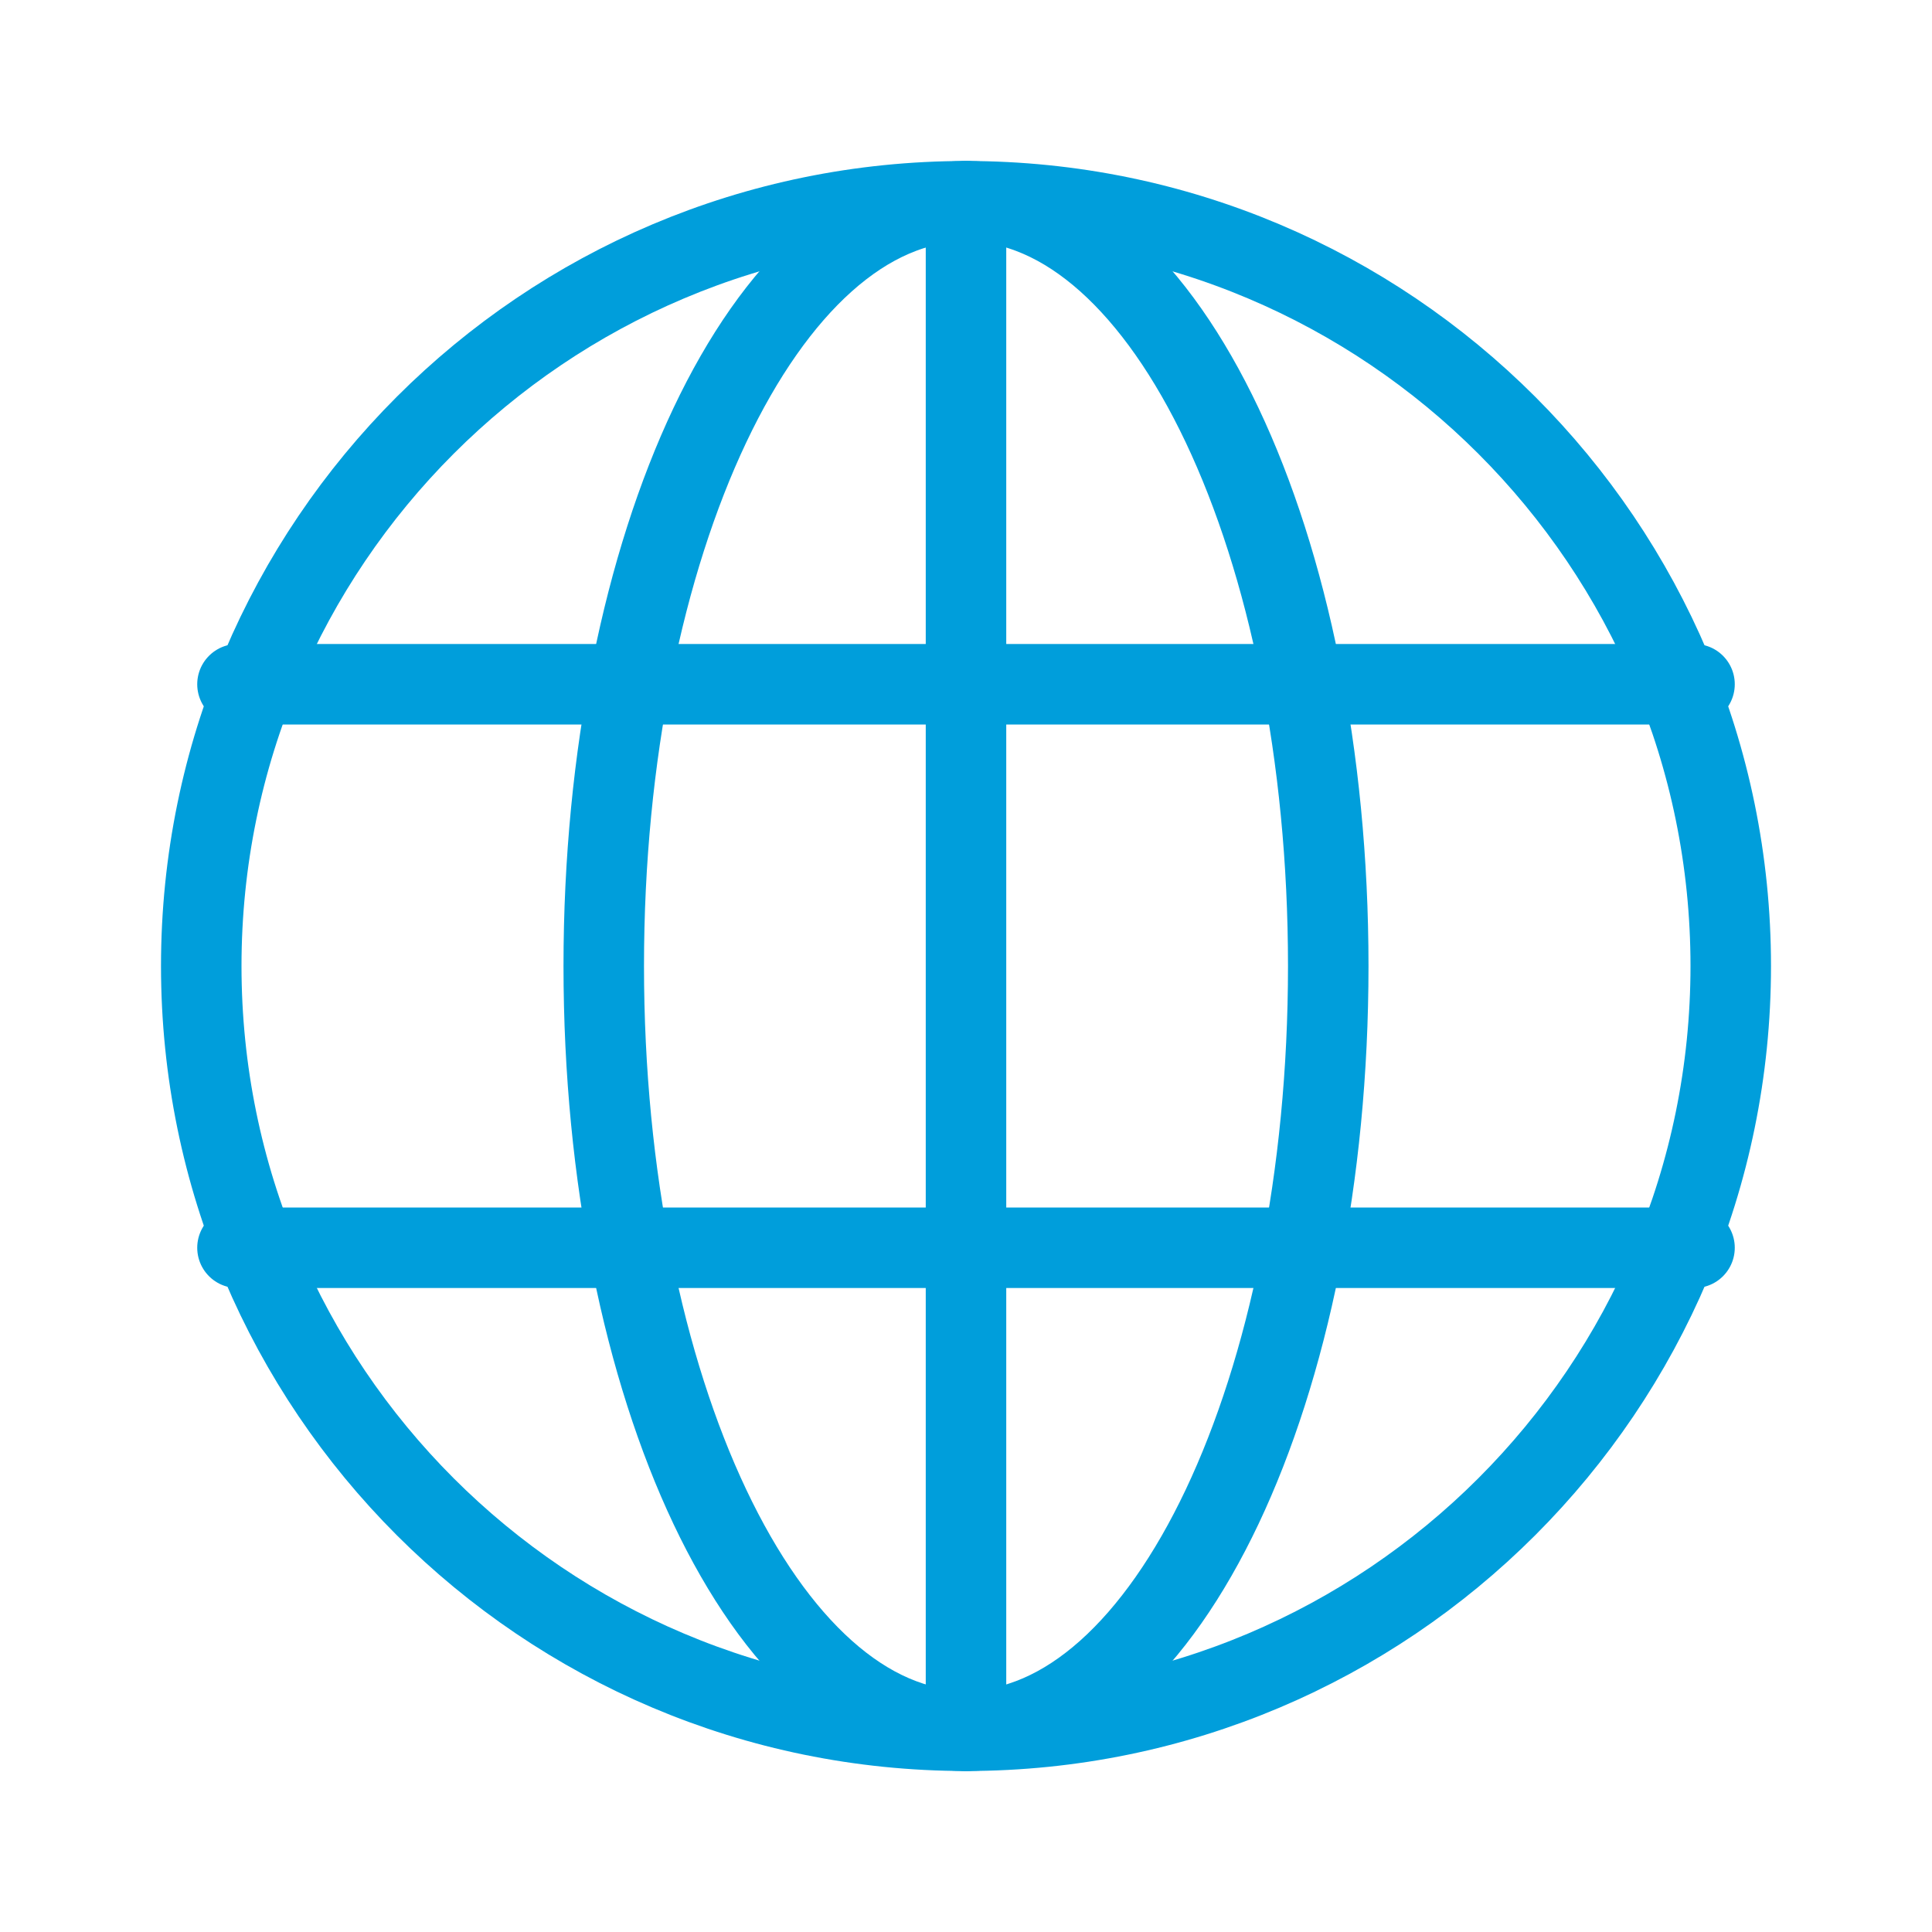
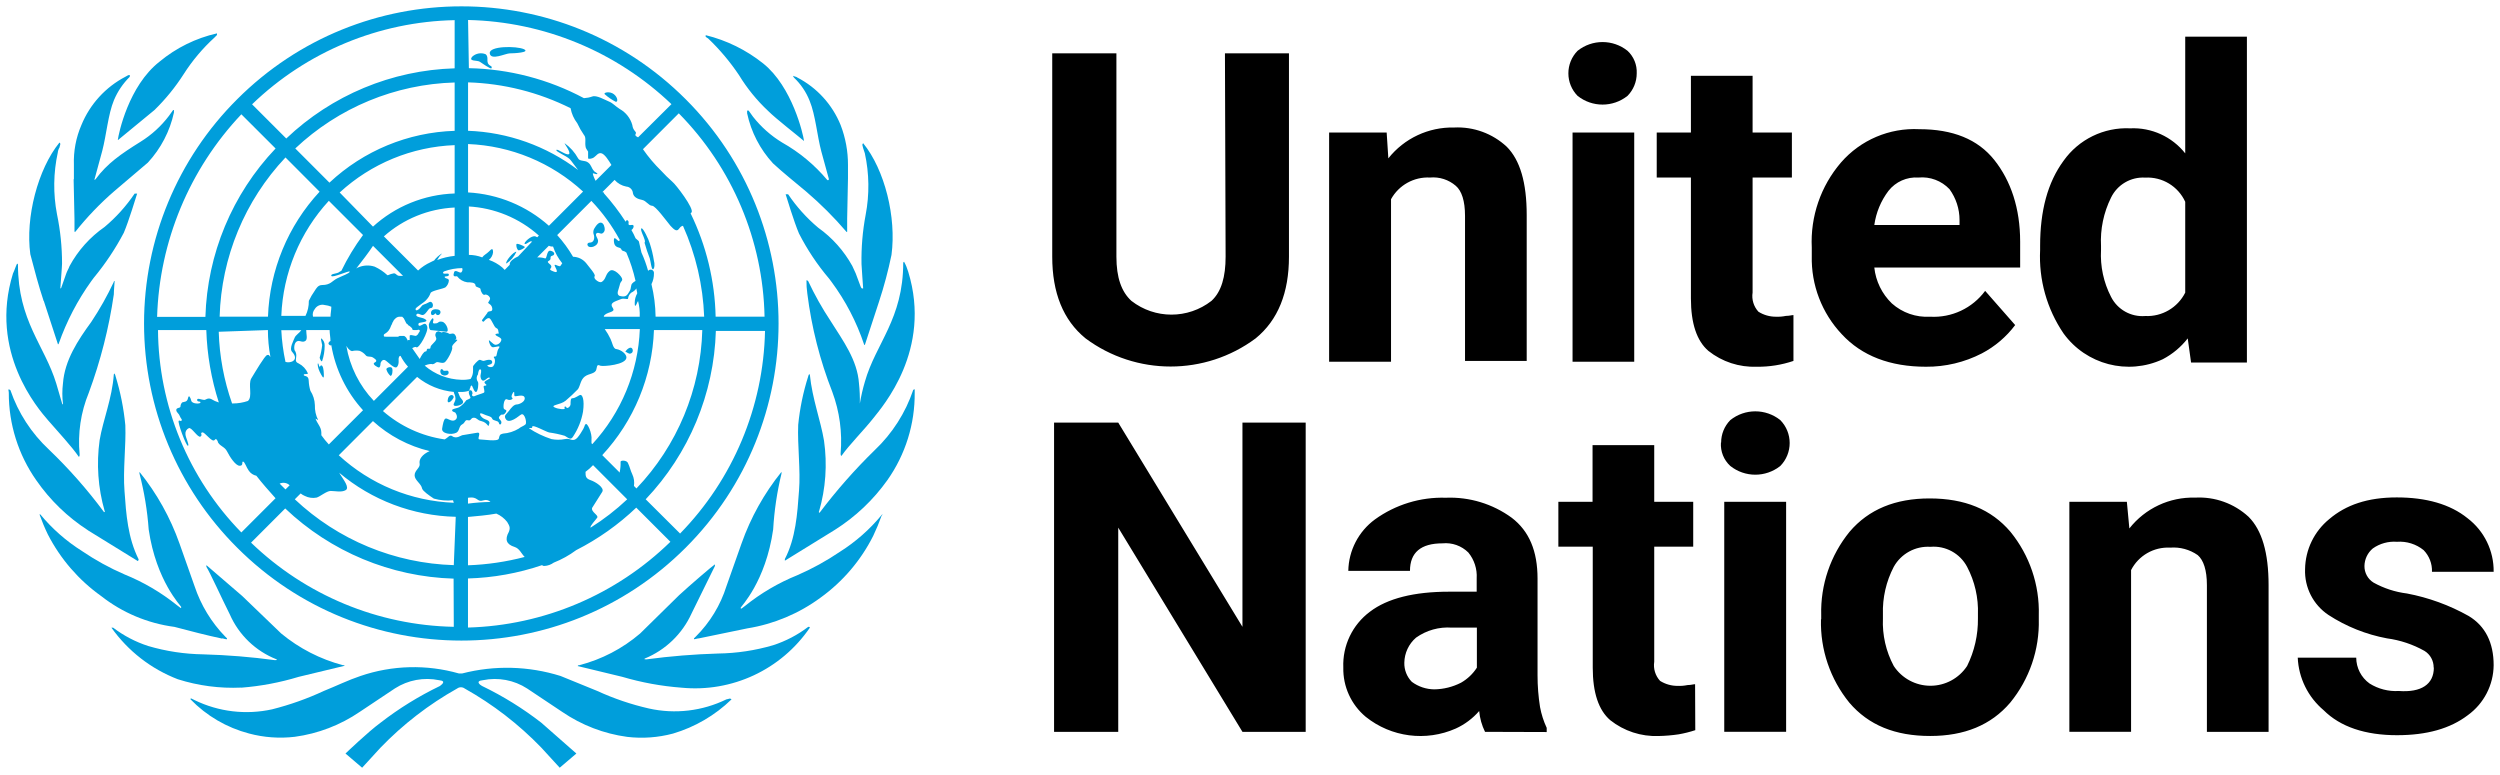
- <svg xmlns="http://www.w3.org/2000/svg" viewBox="0 0 48 48" fill="none" stroke="#009edb" stroke-width="2" stroke-linecap="round">
-   <circle cx="24" cy="24" r="19" />
-   <ellipse cx="24" cy="24" rx="9" ry="19" />
-   <path d="M5.9 17h36.2" />
-   <path d="M5.9 31h36.2" />
-   <path d="M24 5v38" />
+ <svg xmlns="http://www.w3.org/2000/svg" viewBox="0 0 1970.132 610" version="1.1" width="1970.132" height="610" id="svg932">
+   <defs id="defs923">
+     <style id="style921">.cls-1{fill:#009edb}</style>
+   </defs>
+   <path d="m 965.322,42.022 h 50.448 v 160.285 c 0,28.235 -8.541,49.926 -26.269,64.366 a 112.356,112.356 0 0 1 -134.016,0 C 837.758,252.232 829.217,230.542 829.217,202.307 V 42.022 h 50.571 v 160.285 c 0,16.406 3.963,27.651 11.829,34.81 a 51.339,51.339 0 0 0 63.075,0 c 7.865,-7.22 11.153,-19.049 11.153,-34.81 z m 161.606,97.885 a 33.12,33.12 0 0 0 -30.724,17.082 v 128.086 h -48.789 V 104.421 h 45.348 l 1.321,20.37 a 64.304,64.304 0 0 1 51.892,-24.302 56.716,56.716 0 0 1 41.385,15.116 c 10.507,10.507 15.761,28.235 15.761,53.858 V 284.431 h -48.605 V 170.108 c 0,-11.829 -2.642,-19.694 -7.251,-23.657 a 27.283,27.283 0 0 0 -20.339,-6.544 z m 109.038,-82.124 a 25.255,25.255 0 0 1 7.22,-17.727 31.553,31.553 0 0 1 39.418,0 22.797,22.797 0 0 1 7.22,17.727 25.255,25.255 0 0 1 -7.22,17.727 31.553,31.553 0 0 1 -39.418,0 25.255,25.255 0 0 1 -7.22,-17.727 z m 51.892,46.638 v 180.654 h -48.605 V 104.421 Z m 125.475,180.009 a 86.702,86.702 0 0 1 -28.911,4.578 57.699,57.699 0 0 1 -38.097,-12.474 Q 1332.53,264.675 1332.53,235.15 v -95.243 h -26.945 V 104.421 H 1332.53 V 59.749 h 48.605 v 44.672 h 30.969 v 35.486 h -30.969 v 90.634 a 18.25,18.25 0 0 0 4.609,15.116 25.654,25.654 0 0 0 13.795,3.933 32.413,32.413 0 0 0 7.865,-0.645 c 2.642,0 4.609,-0.645 5.93,-0.645 z m 174.725,-28.266 a 78.284,78.284 0 0 1 -26.269,22.336 94.536,94.536 0 0 1 -44.027,10.507 c -28.235,0 -50.571,-8.541 -66.332,-25.623 a 86.855,86.855 0 0 1 -23.657,-61.754 v -6.544 a 95.796,95.796 0 0 1 23.012,-67.008 76.563,76.563 0 0 1 61.724,-26.269 c 26.299,0 46.085,7.865 59.143,24.302 13.057,16.437 20.339,38.097 20.339,64.366 v 20.37 h -114.937 a 46.085,46.085 0 0 0 13.795,28.235 41.508,41.508 0 0 0 30.201,10.507 50.294,50.294 0 0 0 43.351,-20.37 z m -76.194,-116.258 a 27.651,27.651 0 0 0 -23.657,10.507 57.73,57.73 0 0 0 -11.153,26.914 h 67.162 v -3.933 a 41.292,41.292 0 0 0 -7.896,-24.302 29.802,29.802 0 0 0 -24.456,-9.186 z m 214.819,145.814 -2.642,-19.049 a 60.31,60.31 0 0 1 -19.694,16.437 63.536,63.536 0 0 1 -78.191,-20.37 107.532,107.532 0 0 1 -18.434,-65.687 v -3.287 c 0,-27.651 5.899,-49.926 18.434,-67.008 a 60.863,60.863 0 0 1 52.568,-25.623 52.23,52.23 0 0 1 43.351,19.725 V 28.872 h 48.605 v 256.849 z m -70.971,-88.668 a 71.893,71.893 0 0 0 7.896,36.868 27.651,27.651 0 0 0 26.945,15.116 33.519,33.519 0 0 0 31.522,-18.434 v -71.586 a 32.721,32.721 0 0 0 -31.522,-19.049 28.051,28.051 0 0 0 -26.945,15.761 76.809,76.809 0 0 0 -7.896,38.097 z m -626.76,135.982 v 243.699 h -49.834 l -97.885,-160.93 v 160.93 H 830.661 V 333.035 h 50.571 l 97.885,160.93 v -160.93 z m 141.328,243.699 a 46.546,46.546 0 0 1 -4.609,-16.406 54.258,54.258 0 0 1 -18.434,13.795 68.851,68.851 0 0 1 -70.941,-9.217 49.158,49.158 0 0 1 -17.697,-38.835 52.23,52.23 0 0 1 21.015,-44.027 c 13.795,-10.507 34.81,-15.761 62.4,-15.761 h 21.691 v -10.507 a 29.31,29.31 0 0 0 -6.575,-20.37 25.378,25.378 0 0 0 -20.37,-7.22 q -25.623,0 -25.623,21.691 h -48.605 a 51.4,51.4 0 0 1 21.015,-40.555 90.634,90.634 0 0 1 55.855,-17.082 82.431,82.431 0 0 1 51.892,15.761 c 13.795,10.507 20.37,26.269 20.37,47.959 v 76.256 a 159.117,159.117 0 0 0 1.966,24.978 68.268,68.268 0 0 0 5.254,16.406 v 3.287 z m -39.941,-33.489 a 47.406,47.406 0 0 0 21.046,-5.254 36.223,36.223 0 0 0 12.474,-11.829 v -31.553 h -19.724 a 43.259,43.259 0 0 0 -28.235,7.896 26.637,26.637 0 0 0 -9.217,19.725 20.8,20.8 0 0 0 5.899,15.085 30.109,30.109 0 0 0 17.727,5.93 z m 205.633,32.168 a 93.492,93.492 0 0 1 -13.15,3.287 123.939,123.939 0 0 1 -15.761,1.321 57.852,57.852 0 0 1 -38.097,-12.474 q -13.795,-11.859 -13.795,-41.385 V 430.828 H 1228.07 v -35.394 h 26.945 v -44.672 h 48.605 v 44.672 h 30.724 v 35.394 h -30.724 v 90.634 a 18.25,18.25 0 0 0 4.609,15.116 25.931,25.931 0 0 0 13.795,3.933 32.413,32.413 0 0 0 7.865,-0.645 c 2.642,0 4.609,-0.676 5.93,-0.676 z m 20.37,-226.617 a 25.255,25.255 0 0 1 7.22,-17.727 31.553,31.553 0 0 1 39.418,0 25.808,25.808 0 0 1 0,36.131 31.645,31.645 0 0 1 -39.418,0 22.828,22.828 0 0 1 -7.374,-18.403 z m 51.216,46.638 v 181.269 h -48.758 V 395.435 Z m 27.651,92.631 v -3.287 a 99.79,99.79 0 0 1 22.336,-65.687 c 15.116,-17.758 36.131,-26.299 63.075,-26.299 27.651,0 48.605,8.541 63.721,26.299 a 99.636,99.636 0 0 1 22.336,65.687 v 3.287 a 99.759,99.759 0 0 1 -22.52,65.656 c -15.116,17.727 -36.131,26.269 -63.075,26.269 -27.651,0 -48.605,-8.541 -63.721,-26.269 a 99.913,99.913 0 0 1 -22.336,-65.687 z m 48.635,-3.963 v 3.287 a 72.723,72.723 0 0 0 8.541,37.452 34.595,34.595 0 0 0 57.791,0 82.093,82.093 0 0 0 8.541,-37.452 v -3.287 a 74.597,74.597 0 0 0 -8.541,-37.421 29.802,29.802 0 0 0 -28.911,-15.761 30.877,30.877 0 0 0 -28.88,15.761 75.826,75.826 0 0 0 -8.541,37.421 z m 226.279,-52.537 a 32.659,32.659 0 0 0 -30.724,17.697 v 127.441 h -48.635 V 395.435 h 45.317 l 1.966,21.015 a 63.628,63.628 0 0 1 51.923,-24.302 57.484,57.484 0 0 1 42.03,15.116 c 10.508,10.507 15.761,28.235 15.761,53.858 v 115.613 h -48.605 V 461.122 c 0,-11.829 -2.642,-19.694 -7.22,-23.657 a 33.304,33.304 0 0 0 -21.691,-5.899 z m 207.722,94.506 a 15.177,15.177 0 0 0 -7.251,-13.15 82.769,82.769 0 0 0 -29.556,-9.862 127.349,127.349 0 0 1 -46.085,-18.434 41.477,41.477 0 0 1 -18.434,-36.131 51.8,51.8 0 0 1 19.049,-39.418 c 13.15,-11.183 30.201,-17.082 53.213,-17.082 23.012,0 42.03,5.254 55.825,16.437 a 52.23,52.23 0 0 1 20.523,42.183 h -48.605 a 23.227,23.227 0 0 0 -6.575,-17.082 29.894,29.894 0 0 0 -21.015,-6.575 29.187,29.187 0 0 0 -19.049,5.254 18.434,18.434 0 0 0 -6.575,13.795 15.147,15.147 0 0 0 7.22,13.15 72.815,72.815 0 0 0 26.269,8.541 160.285,160.285 0 0 1 48.635,17.727 c 13.119,7.896 19.694,21.015 19.694,38.773 a 49.158,49.158 0 0 1 -20.37,39.418 c -13.795,10.507 -32.168,15.761 -55.825,15.761 -24.978,0 -44.672,-6.575 -57.822,-19.725 a 57.361,57.361 0 0 1 -20.37,-41.385 h 46.085 a 25.193,25.193 0 0 0 10.508,20.37 38.896,38.896 0 0 0 23.012,5.899 c 17.727,1.321 27.651,-5.254 27.651,-18.434 z" id="path927" stroke-width="3.072" />
+   <path class="cls-1" d="m 572.491,551.111 a 93,93 0 0 1 -61.109,7.22 208.92,208.92 0 0 1 -40.709,-13.826 l -28.911,-11.798 a 141.328,141.328 0 0 0 -77.515,-1.997 h -2.642 a 130.022,130.022 0 0 0 -77.516,1.997 c -9.832,3.287 -19.049,7.865 -28.88,11.798 a 230.765,230.765 0 0 1 -40.739,14.471 93.615,93.615 0 0 1 -61.078,-7.22 l -2.642,-1.321 c -0.645,0 -0.645,0 -0.645,0.645 a 99.36,99.36 0 0 0 46.085,26.945 96.011,96.011 0 0 0 36.131,2.611 119.115,119.115 0 0 0 51.247,-19.694 l 27.651,-18.434 a 46.823,46.823 0 0 1 34.779,-6.483 c 6.575,0.645 1.321,3.933 0.676,4.578 a 261.672,261.672 0 0 0 -46.761,28.911 c -9.862,7.22 -27.651,24.302 -27.651,24.302 L 285.38,605 299.85,589.208 a 261.734,261.734 0 0 1 60.433,-46.638 4.977,4.977 0 0 1 5.899,0 261.734,261.734 0 0 1 60.433,46.638 L 441.087,605 454.205,593.817 426.554,569.514 a 261.672,261.672 0 0 0 -46.638,-28.911 c -1.321,-0.645 -5.899,-3.933 0.676,-4.578 a 46.853,46.853 0 0 1 34.81,6.544 l 27.651,18.434 a 118.992,118.992 0 0 0 51.216,19.694 95.98,95.98 0 0 0 36.131,-2.611 111.926,111.926 0 0 0 46.085,-26.945 2.274,2.274 0 0 0 -1.321,-0.645 l -2.611,0.645 m 64.366,-57.146 a 92.447,92.447 0 0 1 -27.651,14.471 161.544,161.544 0 0 1 -43.351,6.544 546.879,546.879 0 0 0 -56.501,4.609 c -1.321,0 -1.966,0 -1.321,-0.645 A 69.404,69.404 0 0 0 544.963,483.488 l 18.434,-37.452 v -1.29 c -1.29,0.645 -19.694,16.406 -28.235,24.302 l -30.724,30.201 A 119.822,119.822 0 0 1 456.479,524.228 h -0.645 l -0.645,0.645 35.209,8.51 a 224.282,224.282 0 0 0 46.638,8.541 109.499,109.499 0 0 0 101.173,-47.284 c 0,-0.676 -0.645,-0.676 -1.321,-0.676 m 57.822,-88.023 a 139.024,139.024 0 0 1 -32.843,28.911 206.862,206.862 0 0 1 -33.519,18.434 163.326,163.326 0 0 0 -41.385,24.333 l -2.611,1.966 c -0.676,0 -0.676,0 -0.676,-0.676 0,-0.676 19.725,-20.339 25.623,-61.724 a 246.71,246.71 0 0 1 6.575,-44.027 v -1.321 a 191.377,191.377 0 0 0 -31.522,56.501 l -11.829,33.489 a 97.394,97.394 0 0 1 -24.302,39.941 l -1.321,1.29 v 0.676 c 1.321,0 2.611,-0.676 3.933,-0.676 l 38.097,-7.865 a 132.941,132.941 0 0 0 57.822,-24.302 134.446,134.446 0 0 0 41.385,-48.605 163.849,163.849 0 0 0 6.575,-15.792 c 1.29,-1.29 0.645,-1.29 0,-0.645 m 24.948,-98.53 a 116.565,116.565 0 0 1 -30.201,47.284 438.056,438.056 0 0 0 -43.351,49.158 c 0,0.645 -1.321,0 -0.676,-0.645 a 132.664,132.664 0 0 0 3.933,-55.855 c -2.612,-15.761 -9.217,-32.843 -11.153,-51.892 l -0.645,-0.645 c 0,0.645 -0.676,1.29 -0.676,1.966 a 185.662,185.662 0 0 0 -7.865,38.097 c -0.676,15.761 1.966,36.131 0.645,51.892 -1.321,18.434 -2.642,37.452 -11.153,53.858 v 1.321 l 39.388,-24.302 a 147.473,147.473 0 0 0 41.415,-39.203 117.671,117.671 0 0 0 21.506,-68.974 v -2.642 a 2.366,2.366 0 0 0 -1.321,0.676" id="path929" stroke-width="3.072" />
+   <path class="cls-1" d="m 677.596,317.919 v 0 a 122.894,122.894 0 0 0 -0.676,-15.761 c -1.29,-18.434 -12.474,-33.519 -22.336,-49.158 a 248.4,248.4 0 0 1 -17.727,-31.522 2.274,2.274 0 0 0 -1.321,-0.645 66.332,66.332 0 0 0 0.676,10.507 321.368,321.368 0 0 0 19.694,77.515 111.557,111.557 0 0 1 6.544,48.482 c 0,1.321 0,1.321 0.645,1.966 5.93,-8.541 17.758,-20.37 24.978,-29.556 7.22,-9.186 46.638,-53.858 27.651,-115.613 a 39.173,39.173 0 0 0 -3.287,-7.896 l -0.645,0.676 c 0,44.641 -21.691,63.721 -30.232,93.922 a 143.971,143.971 0 0 0 -3.933,17.082 m 0.645,-91.956 -3.933,-10.538 -2.673,-5.807 a 90.911,90.911 0 0 0 -26.914,-30.201 127.81,127.81 0 0 1 -23.657,-26.299 h -1.966 c 0.645,1.966 6.575,21.691 10.507,30.877 a 184.956,184.956 0 0 0 23.657,35.486 l 1.966,2.612 a 177.213,177.213 0 0 1 25.623,49.158 0.645,0.645 0 0 0 0.645,0.645 l 11.183,-34.165 a 333.197,333.197 0 0 0 9.832,-36.868 c 3.963,-29.556 -5.254,-67.008 -22.336,-88.023 a 2.274,2.274 0 0 0 -0.645,1.321 l 0.645,2.611 1.321,3.963 a 121.02,121.02 0 0 1 0.645,48.605 190.179,190.179 0 0 0 -3.257,38.742 c 0,1.966 1.29,18.434 1.29,19.049 0,0.614 -0.645,0 -1.29,0 M 625.581,61.07 a 50.817,50.817 0 0 1 12.474,18.434 c 4.609,11.153 5.899,27.651 9.217,39.941 l 5.93,21.66 c 0,0.676 -0.676,1.321 -1.321,0.676 A 128.855,128.855 0 0 0 616.364,112.317 86.026,86.026 0 0 1 593.383,91.948 l -3.287,-4.609 a 0.922,0.922 0 0 0 -1.321,0 v 1.966 a 84.152,84.152 0 0 0 20.37,39.418 c 8.541,7.896 17.727,15.116 26.269,22.336 a 285.729,285.729 0 0 1 31.553,31.522 c 0,0 0.645,0.676 0.645,0 v -10.507 l 0.645,-31.522 v -10.507 a 86.671,86.671 0 0 0 -5.807,-31.522 73.122,73.122 0 0 0 -34.165,-37.452 c -0.645,-0.645 -1.966,-0.645 -3.287,-1.321 a 1.997,1.997 0 0 0 0.676,1.321 M 558.082,30.347 a 172.328,172.328 0 0 1 24.333,28.911 134.876,134.876 0 0 0 22.981,28.235 c 5.899,5.93 23.657,19.725 28.235,23.657 -0.645,-5.254 -9.217,-42.706 -32.168,-61.109 A 117.671,117.671 0 0 0 556.115,27.705 v 1.321 l 1.966,1.321 m -367.914,511.578 a 211.992,211.992 0 0 0 45.225,-8.541 l 35.486,-8.541 h 0.645 a 0.645,0.645 0 0 0 -0.645,-0.645 h -0.676 a 127.318,127.318 0 0 1 -48.605,-24.978 l -30.724,-29.556 -28.235,-24.302 v 1.321 c 2.611,3.933 12.474,25.623 18.434,37.421 a 67.039,67.039 0 0 0 36.868,35.486 c 0.645,0.645 0,0.645 -1.321,0.645 a 532.04,532.04 0 0 0 -56.501,-4.578 161.575,161.575 0 0 1 -43.351,-6.575 92.816,92.816 0 0 1 -27.651,-14.471 h -1.321 a 114.599,114.599 0 0 0 52.353,40.678 143.602,143.602 0 0 0 49.926,6.575 M 174.959,503.09 c 1.321,0 1.966,0.676 3.933,0.676 v -0.676 l -1.29,-1.29 a 104.46,104.46 0 0 1 -24.302,-39.941 l -11.829,-33.489 a 191.469,191.469 0 0 0 -31.553,-56.501 v 1.321 a 244.774,244.774 0 0 1 7.251,44.027 c 5.899,40.709 25.623,60.433 25.623,61.078 0,0.645 0,1.321 -0.676,0.645 l -2.611,-1.966 A 164.309,164.309 0 0 0 98.12,452.673 204.68,204.68 0 0 1 64.6,434.239 138.256,138.256 0 0 1 31.757,405.358 h -0.645 a 155.922,155.922 0 0 0 6.575,15.761 135.89,135.89 0 0 0 42.03,48.605 118.685,118.685 0 0 0 57.791,24.302 c 12.504,3.287 24.978,6.575 37.452,9.217 M 69.209,417.863 108.627,442.165 a 2.274,2.274 0 0 0 0.645,-1.321 c -8.541,-17.082 -9.862,-35.455 -11.153,-53.858 -1.321,-16.437 1.29,-36.131 0.645,-51.892 a 192.544,192.544 0 0 0 -7.773,-38.865 c 0,-0.645 -0.645,-1.29 -0.645,-1.966 l -0.645,0.676 v 0 c -1.321,19.049 -8.541,36.131 -11.183,51.892 a 134.569,134.569 0 0 0 3.933,55.825 c 0.676,0.676 -0.645,1.321 -0.645,0.676 A 388.161,388.161 0 0 0 38.455,354.173 114.967,114.967 0 0 1 8.223,307.535 2.212,2.212 0 0 0 6.932,306.859 c -0.676,0 0,1.321 0,2.642 a 119.299,119.299 0 0 0 21.66,68.974 145.445,145.445 0 0 0 40.739,39.418 m -7.22,-57.822 c 0.645,-0.645 0.645,-0.645 0.645,-1.966 A 102.094,102.094 0 0 1 69.977,309.501 382.938,382.938 0 0 0 89.701,231.986 c 0,-3.287 0.645,-9.217 0.645,-10.507 -0.645,0 -0.645,0 -0.645,0.645 A 243.177,243.177 0 0 1 71.943,253.676 C 61.436,268.116 50.928,283.878 49.607,302.281 a 64.519,64.519 0 0 0 0,15.761 0.645,0.645 0 0 1 -0.645,0.645 v -0.645 L 44.353,302.281 C 35.136,272.049 14.152,253.123 14.152,208.328 l -0.676,-0.645 c -1.29,2.611 -1.966,5.254 -3.257,7.865 -19.079,61.754 19.694,106.426 27.651,115.643 7.957,9.217 18.434,20.339 24.302,28.88 M 34.522,237.178 45.675,271.342 a 0.645,0.645 0 0 0 0.645,-0.645 195.74,195.74 0 0 1 25.623,-49.158 l 1.966,-2.642 a 207.138,207.138 0 0 0 23.657,-35.455 c 3.933,-9.217 9.862,-28.911 10.507,-30.877 h -1.966 a 126.857,126.857 0 0 1 -23.657,26.269 89.621,89.621 0 0 0 -27.651,30.877 c -0.645,1.966 -1.966,3.933 -2.612,5.899 l -3.933,11.183 c 0,0 -0.676,1.321 -0.676,0 0,-1.321 1.321,-16.437 1.321,-19.049 a 190.486,190.486 0 0 0 -3.994,-38.957 120.866,120.866 0 0 1 0.645,-48.605 9.217,9.217 0 0 1 1.321,-3.933 c 0,-0.645 0.645,-1.966 0.645,-2.642 0,-0.676 0,-0.645 -0.645,-1.29 -17.082,21.015 -26.945,59.112 -22.981,88.023 3.257,12.474 6.544,24.948 10.507,36.868 m 23.626,-95.919 0.676,31.553 v 9.832 h 0.645 A 238.906,238.906 0 0 1 90.224,150.507 L 116.492,128.171 A 84.459,84.459 0 0 0 137.077,88.66 v -1.936 h -0.645 l -3.287,4.578 a 82.769,82.769 0 0 1 -22.336,20.37 c -15.761,9.862 -26.269,17.082 -35.486,29.556 -0.645,0.676 -1.321,0.676 -0.645,-0.645 l 5.899,-21.691 c 3.287,-12.474 4.609,-28.88 9.217,-39.941 A 56.685,56.685 0 0 1 102.267,60.517 v -1.444 c -1.321,0 -1.966,0.645 -3.287,1.321 a 75.058,75.058 0 0 0 -34.81,38.097 72.661,72.661 0 0 0 -5.93,31.522 v 11.153 m 34.84,-30.877 v 0 L 121.715,86.725 a 160.592,160.592 0 0 0 23.012,-28.266 144.032,144.032 0 0 1 24.302,-28.88 l 1.966,-1.997 V 26.291 A 108.239,108.239 0 0 0 125.679,48.627 C 101.346,67.676 93.48,105.097 92.835,110.351 M 357.027,314.079 c 1.966,-2.642 -2.642,-4.609 -3.963,0 -1.321,4.609 1.997,3.287 3.963,0 m 49.926,-115.613 c -1.966,-0.676 -9.217,7.865 -7.896,9.217 a 21.814,21.814 0 0 0 7.896,-9.217 m 1.321,-1.321 c 1.29,0.645 5.899,-1.966 5.254,-2.642 -0.645,-0.676 -6.575,-3.287 -6.575,-1.966 a 6.145,6.145 0 0 0 1.321,4.609 m 88.668,81.448 c 2.642,-0.645 1.966,-4.609 0,-4.609 -1.966,0 -4.609,3.287 -3.933,3.287 0.676,0 2.611,1.966 3.933,1.321 m -32.198,-87.408 c -1.966,0 -2.611,1.997 -0.645,3.287 a 5.407,5.407 0 0 0 4.609,-0.645 4.424,4.424 0 0 0 2.611,-3.933 c 0,-1.997 -2.611,-4.609 -1.321,-5.93 1.29,-1.321 3.287,0.676 4.609,0 a 3.595,3.595 0 0 0 1.966,-3.287 c 0,-1.29 -0.645,-5.254 -3.287,-5.254 -2.642,0 -5.254,5.254 -5.254,5.254 a 5.715,5.715 0 0 0 0,4.609 c 0.676,2.612 0,5.899 -3.287,5.899" id="path931" stroke-width="3.072" />
+   <path class="cls-1" d="m 508.095,191.799 a 121.481,121.481 0 0 0 3.963,11.829 c 0.645,1.966 1.321,9.217 2.611,8.541 1.29,-0.676 1.321,-4.609 0.676,-6.575 a 85.565,85.565 0 0 0 -3.287,-13.795 c -0.676,-2.642 -5.254,-12.474 -6.575,-11.829 -1.321,0.645 1.966,6.575 2.611,9.217 0.645,2.642 -0.645,1.321 0,2.642 M 485.113,80.15 c 1.966,0.645 1.966,-3.287 -1.321,-5.899 -3.287,-2.611 -8.541,-1.321 -7.22,0 a 40.186,40.186 0 0 0 8.541,5.899 M 386.583,51.915 c -4.609,-2.642 -0.645,-6.575 -3.933,-9.217 a 10.016,10.016 0 0 0 -10.507,1.966 c -3.287,3.963 3.933,2.642 5.899,3.963 1.966,1.321 8.541,5.899 9.217,5.254 a 1.26,1.26 0 0 0 -0.645,-1.966 M 412.882,38.765 c -5.899,-2.642 -27.651,-2.642 -26.914,3.287 0.737,5.93 12.474,0 15.761,0 3.287,0 16.406,-0.676 11.153,-3.287 m -59.819,253.531 c -1.29,-0.645 -3.257,0.645 -3.933,-0.645 -0.676,-1.29 -1.966,-0.676 -1.966,0 a 3.38,3.38 0 0 0 0.645,3.287 4.056,4.056 0 0 0 5.254,0 1.966,1.966 0 0 0 0,-2.642 m -12.474,-43.996 c 1.966,0 1.966,-1.321 2.642,-1.321 0.676,0 0,1.321 1.966,1.321 1.966,0 3.933,-4.609 -1.966,-4.609 -4.609,0 -3.963,4.609 -2.642,4.609 m 7.896,5.254 c -3.287,-0.676 -2.642,1.29 -5.254,1.29 -3.963,0.676 -0.676,-2.611 -1.966,-3.933 -0.676,-0.645 -2.642,2.642 -3.287,4.609 0,1.321 0,3.933 1.29,4.578 l 12.504,1.321 c 2.611,0 0,-7.22 -3.287,-7.865 m -40.739,42.675 c 1.321,0 1.966,-3.933 1.321,-5.899 -0.645,-1.966 -4.609,-0.645 -4.609,0.645 a 10.415,10.415 0 0 0 3.287,5.254 m -52.537,0 c 0,-1.29 0,-6.544 -1.321,-7.865 -1.321,-1.321 -1.321,0.645 -1.966,0.645 -0.645,0 -0.676,-2.611 -1.321,-2.611 -0.645,0 0,3.933 1.321,6.544 1.321,2.611 3.287,6.575 3.287,3.287 m -1.321,-11.798 a 37.145,37.145 0 0 0 1.966,-11.829 7.005,7.005 0 0 0 -2.611,-5.93 c -0.676,0 0,1.966 0.645,5.254 a 53.398,53.398 0 0 1 -1.966,9.862 c 0,0.645 1.321,3.933 1.966,2.642" id="path933" stroke-width="3.072" />
+   <path class="cls-1" d="m 186.88,431.566 a 249.905,249.905 0 1 0 0,-353.321 249.383,249.383 0 0 0 0,353.321 M 124.48,260.098 h 38.097 a 207.599,207.599 0 0 0 9.862,57.054 23.934,23.934 0 0 1 -5.93,-2.642 c -2.611,-1.321 -4.578,0.645 -5.254,0.645 -2.611,0 -5.899,-1.966 -5.899,0 0,1.966 2.611,0.676 2.611,1.997 0,1.321 -6.575,1.29 -7.22,-1.321 -0.645,-2.611 -1.966,-5.254 -2.611,-1.966 -0.645,3.287 -3.287,2.611 -4.609,3.287 a 5.039,5.039 0 0 0 -1.321,3.257 c 0,1.321 -3.287,0.676 -3.287,2.642 0,1.966 1.966,2.642 2.642,4.609 0.676,1.966 2.611,3.287 1.321,3.933 -1.29,0.645 -0.676,-0.645 -1.997,0 -1.321,0.645 5.93,20.37 7.251,19.694 1.321,-0.676 -1.997,-6.544 -1.997,-9.217 a 4.455,4.455 0 0 1 2.642,-4.609 c 1.966,-1.29 7.22,7.896 9.217,6.575 1.997,-1.321 -0.645,-2.612 1.321,-3.287 1.966,-0.676 7.896,8.541 9.862,5.93 1.321,-1.966 2.611,1.29 2.611,1.966 1.966,3.287 5.254,3.287 7.22,7.22 1.966,3.933 6.575,11.183 9.862,11.183 3.287,0 1.321,-3.287 2.642,-3.287 1.321,0 2.611,4.578 4.578,7.22 a 9.555,9.555 0 0 0 5.93,3.933 c 4.578,5.93 9.862,11.829 15.116,17.727 l -26.945,26.945 a 230.703,230.703 0 0 1 -65.687,-159.762 m 217.43,-54.504 -2.642,1.321 a 36.868,36.868 0 0 0 -9.832,6.544 l -26.945,-26.914 a 90.204,90.204 0 0 1 55.763,-22.735 v 38.097 a 53.336,53.336 0 0 0 -13.795,3.287 24.21,24.21 0 0 1 3.933,-5.254 21.261,21.261 0 0 0 -6.575,5.93 m -20.431,62.4 v 0 1.321 c 0,-1.321 -0.645,-1.966 -1.321,-3.287 -0.645,-0.676 -1.29,-1.321 -1.966,-1.321 h -3.165 l -1.29,0.645 h -9.217 c -1.29,0 -1.966,0 -1.966,-0.645 -0.645,-2.611 3.287,-0.645 5.93,-8.541 0.645,-0.645 0.645,-1.966 1.29,-2.611 l 0.676,-1.321 0.645,-0.676 0.645,-0.645 a 4.854,4.854 0 0 1 3.963,-1.321 h 1.321 l 1.29,1.321 1.966,3.933 c 0.676,0.676 1.321,0.676 1.321,1.321 a 9.217,9.217 0 0 1 2.642,1.966 l 0.645,0.676 v 0.645 c 0.645,0.645 0.645,0.645 1.321,0.645 h 2.611 c 1.321,-0.645 1.321,0 1.997,0 v 0.676 c 0,0.645 0,0.645 -0.676,1.321 0,0.645 -0.645,0.645 -0.645,1.29 -0.676,0.676 -1.321,1.321 -1.966,1.321 a 28.143,28.143 0 0 1 -3.287,-0.645 c -0.676,0 -1.321,0 -1.321,0.645 v 3.287 m -72.108,63.075 a 24.149,24.149 0 0 1 -2.611,-11.829 22.182,22.182 0 0 0 -3.533,-11.306 31.922,31.922 0 0 1 -1.321,-7.865 c 0,-4.609 -3.933,-3.287 -3.933,-4.609 0,-1.321 3.257,0 3.257,-1.321 a 15.669,15.669 0 0 0 -7.22,-7.712 c -3.287,-1.321 -1.966,-3.287 -1.966,-5.254 a 6.974,6.974 0 0 0 -1.321,-5.254 c -0.645,-2.642 0,-7.251 3.287,-7.251 1.321,0 3.287,1.321 5.254,0 1.966,-1.321 0.676,-5.254 0.676,-8.541 h 18.434 c 0,2.642 0.676,5.93 0.676,8.541 -1.321,0.676 -1.966,1.997 -1.321,2.642 0.645,0.645 1.321,1.321 1.966,0.645 a 101.572,101.572 0 0 0 25.009,51.339 l -26.945,26.945 a 71.494,71.494 0 0 1 -5.899,-7.251 v -1.966 c 0,-4.578 -3.287,-7.22 -4.609,-11.153 m -23.657,-44.672 a 155.4,155.4 0 0 1 -3.287,-24.978 h 15.761 c -1.29,1.997 -4.578,3.963 -5.254,5.93 -0.676,1.966 -4.578,8.541 -1.966,11.153 5.93,6.575 -1.321,9.217 -5.254,7.896 m 3.287,97.209 -3.287,3.287 -4.609,-4.578 a 7.159,7.159 0 0 1 7.896,1.29 M 269.004,213.429 c -0.676,0 -0.676,0.676 -1.321,0.676 -1.966,1.966 -7.22,1.29 -6.575,3.287 0.645,1.997 14.471,-4.609 14.471,-3.287 0,1.321 -5.93,3.287 -9.862,5.254 -3.933,1.966 -5.254,5.254 -11.829,5.254 -3.287,0 -4.609,2.611 -5.899,4.578 a 49.158,49.158 0 0 0 -4.609,7.896 25.869,25.869 0 0 1 -2.642,11.829 h -19.049 a 142.158,142.158 0 0 1 37.452,-90.665 l 26.945,26.945 a 178.197,178.197 0 0 0 -17.082,28.235 m 24.948,-19.694 23.657,23.657 h -2.642 c -2.611,0 -2.611,-1.997 -4.578,-1.997 -3.963,0.676 -4.609,1.997 -5.254,1.321 a 38.312,38.312 0 0 0 -9.862,-6.575 18.188,18.188 0 0 0 -13.15,0.676 c -0.645,0 -0.645,0.645 -1.29,0.645 4.578,-5.899 9.217,-11.829 13.119,-17.727 M 261.108,241.694 c 0,2.611 -0.645,5.254 -0.645,7.865 h -13.795 a 6.606,6.606 0 0 1 1.321,-5.899 7.066,7.066 0 0 1 7.865,-3.287 19.509,19.509 0 0 1 5.254,1.321 m 11.829,30.877 1.321,1.966 c 1.321,1.321 2.611,2.611 3.933,1.966 a 14.256,14.256 0 0 1 5.254,0 11.706,11.706 0 0 1 4.609,3.287 c 1.321,1.966 3.933,0.645 5.899,1.966 1.966,1.321 3.933,2.642 1.321,3.933 -2.611,1.29 2.612,3.963 3.287,3.963 0.676,0 1.321,-1.321 1.321,-3.287 0,-0.676 1.29,-3.287 3.287,-2.642 1.997,0.645 7.865,7.896 9.832,5.254 1.966,-2.642 0.676,-5.899 1.321,-7.22 a 1.413,1.413 0 0 1 1.321,-1.321 39.418,39.418 0 0 0 5.899,8.541 l -26.914,26.945 a 82.677,82.677 0 0 1 -21.691,-43.351 m 21.015,-93.953 -26.269,-26.914 a 141.912,141.912 0 0 1 90.604,-37.329 v 38.097 a 100.343,100.343 0 0 0 -64.519,26.269 M 259.603,143.932 232.689,116.987 A 190.885,190.885 0 0 1 358.287,65.003 v 38.097 a 151.375,151.375 0 0 0 -98.561,40.739 m -7.865,7.22 a 152.727,152.727 0 0 0 -40.678,98.5 H 173.085 A 190.793,190.793 0 0 1 224.977,124.084 Z M 211.121,260.098 a 116.166,116.166 0 0 0 1.966,21.046 c -0.645,0 -0.645,-1.997 -2.611,-1.321 -1.966,0.676 -9.217,13.119 -12.474,18.434 -2.642,4.578 1.29,14.44 -2.642,17.727 a 36.868,36.868 0 0 1 -11.829,1.966 h -0.645 A 186.215,186.215 0 0 1 172.378,261.449 Z M 357.611,493.965 A 236.756,236.756 0 0 1 197.848,427.633 l 26.914,-26.945 a 201.301,201.301 0 0 0 132.695,55.302 z m 0,-48.605 a 190.947,190.947 0 0 1 -125.291,-51.892 l 4.609,-4.609 a 13.027,13.027 0 0 0 3.287,1.966 14.44,14.44 0 0 0 9.217,1.321 c 2.642,-0.645 7.896,-5.254 11.183,-5.254 3.287,0 8.541,1.321 11.829,-0.645 3.287,-1.966 -1.997,-8.541 -3.963,-11.829 -0.645,-0.676 -0.645,-1.321 -1.29,-1.966 a 147.872,147.872 0 0 0 91.956,34.81 z m 0,-49.158 A 141.881,141.881 0 0 1 266.976,358.782 l 26.914,-26.945 a 101.664,101.664 0 0 0 44.672,23.657 c -5.899,2.611 -8.541,6.544 -7.865,9.832 0.676,3.287 -3.963,5.254 -3.963,9.217 0,3.963 5.254,6.575 5.93,10.507 0.645,1.966 5.254,5.254 9.217,7.865 a 39.941,39.941 0 0 0 15.116,1.321 z m -1.321,-52.537 c -1.966,-1.321 -3.287,1.321 -5.899,2.611 a 94.536,94.536 0 0 1 -48.605,-22.336 l 26.914,-26.914 a 53.582,53.582 0 0 0 28.911,11.829 c 0,1.29 1.321,2.611 1.321,5.254 0,2.642 -1.966,3.933 -1.321,5.254 0.645,1.321 6.575,0 7.22,-1.966 0.645,-1.966 -1.966,-3.287 -2.612,-5.254 -0.676,-1.321 -0.676,-1.997 -1.321,-3.287 h 1.966 a 17.789,17.789 0 0 0 5.93,-0.676 1.383,1.383 0 0 0 1.29,-1.321 c 0,-0.645 0.676,-1.29 0.676,-1.966 0,-0.676 0.645,-0.645 0.645,-1.29 v 0 l 0.676,0.645 c 0.645,1.321 1.966,5.254 3.257,4.609 1.29,-0.645 1.997,-6.575 1.321,-7.896 a 4.885,4.885 0 0 1 0,-5.899 c 0,-0.676 0.676,-4.609 1.966,-3.963 1.29,0.645 0,3.963 0,5.254 0,1.997 1.321,4.609 3.287,3.287 1.321,-0.645 2.642,-2.611 3.963,-1.966 1.321,0.645 -3.287,1.966 -3.963,3.287 -0.676,1.321 1.966,1.966 1.321,2.642 -0.645,0.676 -1.321,0 -1.966,0.645 -0.645,0.645 1.321,4.609 0,5.254 -1.321,0.645 -5.93,1.966 -7.22,2.642 -1.29,0.676 -2.642,-0.676 -1.966,-1.321 0.676,-0.645 0,-3.287 -1.321,-3.287 -1.321,0 -1.321,0.645 -1.321,1.966 0,1.321 1.321,3.287 1.321,3.933 0,0.645 -1.966,1.321 -3.287,1.966 a 19.417,19.417 0 0 1 -5.254,5.254 c -1.966,1.321 -5.93,1.321 -5.93,2.642 0,1.321 1.997,1.321 2.642,1.966 1.321,1.966 1.966,4.609 -0.645,5.93 -2.611,1.321 -5.93,-1.997 -7.251,-1.321 -1.321,0.676 -1.966,3.933 -2.611,7.865 -0.645,3.933 7.22,5.254 11.153,3.287 2.642,-1.29 1.966,-5.254 4.609,-6.575 2.642,-1.321 1.966,-3.933 4.609,-3.257 2.642,0.676 1.966,-1.997 4.578,-1.997 2.611,0 2.642,1.997 5.93,2.642 5.254,1.321 5.254,5.254 5.899,3.287 0.645,-1.966 1.321,-3.287 -2.611,-4.609 -3.933,-1.321 -5.93,-5.899 -2.642,-4.578 3.933,1.966 7.22,1.966 7.896,3.933 0.676,1.966 4.578,1.321 5.254,3.287 0.645,3.287 3.287,0 1.321,-1.966 -1.966,-1.966 -1.321,-2.642 0,-3.963 1.321,-1.321 1.966,0.676 3.933,-1.966 1.966,-2.642 -0.676,-1.966 -1.321,-3.287 -0.645,-1.321 0,-8.541 2.642,-7.22 2.642,1.321 5.254,-0.645 3.933,-1.321 -1.321,-0.676 0.645,-4.578 1.321,-4.578 0.676,0 0,2.611 0.645,3.287 0.645,0.676 7.22,-1.997 7.896,1.29 0.676,3.287 -4.609,5.254 -5.93,5.254 -2.612,0 -4.609,2.642 -6.575,5.254 -1.966,2.611 -3.933,3.287 -2.611,5.93 1.321,2.642 3.933,1.966 6.575,0.645 2.642,-1.321 4.578,-3.287 5.899,-3.933 2.642,-1.321 4.609,6.575 3.287,7.865 -1.321,1.29 -3.933,1.997 -5.254,3.287 a 27.651,27.651 0 0 1 -12.474,3.963 c -2.642,0.645 -2.642,1.29 -3.287,3.933 -0.645,2.642 -12.474,0.645 -15.116,0.645 -2.642,0 1.966,-5.899 -1.966,-5.254 l -11.829,1.966 c -0.645,0 -4.609,3.287 -7.896,0.676 m 34.84,61.078 a 21.722,21.722 0 0 1 8.541,6.575 c 1.966,3.287 2.611,4.609 1.29,7.896 -3.287,5.899 -1.966,9.832 4.609,11.829 3.933,1.29 5.254,5.254 7.896,7.865 a 203.974,203.974 0 0 1 -44.672,6.575 v -38.097 c 7.22,-0.676 15.085,-1.321 22.336,-2.642 m -22.336,-7.865 v -4.609 c 8.541,-1.321 6.544,3.933 12.474,1.966 a 5.131,5.131 0 0 1 5.254,1.321 156.414,156.414 0 0 0 -17.727,1.321 m 0,97.854 v -38.865 a 198.781,198.781 0 0 0 58.375,-10.507 2.396,2.396 0 0 0 1.966,0.645 13.703,13.703 0 0 0 7.22,-2.611 77.823,77.823 0 0 0 17.727,-9.862 199.703,199.703 0 0 0 47.314,-33.489 l 26.914,26.914 a 238.015,238.015 0 0 1 -159.609,67.592 m 106.396,-343.551 9.217,-9.217 a 16.406,16.406 0 0 0 9.217,5.254 5.622,5.622 0 0 1 5.254,5.254 c 0.676,3.287 3.933,4.609 7.22,5.254 3.287,0.645 5.254,4.609 7.896,4.609 2.642,0 11.153,11.798 14.44,15.761 1.966,1.966 4.609,5.254 6.575,2.611 1.966,-2.642 1.966,-1.966 3.287,-2.611 a 193.19,193.19 0 0 1 16.714,71.647 h -38.282 a 114.384,114.384 0 0 0 -3.257,-25.623 18.434,18.434 0 0 0 1.966,-8.541 2.612,2.612 0 0 0 -4.609,-1.966 95.243,95.243 0 0 0 -5.254,-14.44 c -0.645,-2.642 -1.321,-5.899 -1.966,-8.541 0,-0.645 -1.321,-1.321 -2.642,-2.642 a 56.255,56.255 0 0 0 -3.287,-6.544 c 1.997,-1.321 2.642,-4.609 0,-3.963 -3.933,0.676 -1.29,-1.966 -2.611,-3.287 -1.321,-1.321 -1.321,0 -1.966,0.676 A 180.777,180.777 0 0 0 475.927,152.35 v -0.645 c -1.321,0 -1.321,-0.676 -0.676,-0.676 m 23.012,222.684 c -1.321,-2.611 -1.966,-5.899 -3.287,-8.541 -0.676,-2.611 -5.93,-2.611 -5.93,-1.29 a 32.413,32.413 0 0 1 -0.645,7.865 v 0.707 l -13.795,-13.795 a 152.727,152.727 0 0 0 40.739,-98.561 h 38.097 a 188.028,188.028 0 0 1 -51.892,124.83 l -1.966,-1.966 a 15.853,15.853 0 0 0 -1.321,-9.217 m -31.553,26.361 c 1.997,-3.287 5.93,-9.217 7.896,-12.504 1.966,-3.287 -5.254,-7.865 -9.217,-9.217 -3.963,-1.352 -3.963,-3.287 -3.963,-6.575 a 41.6,41.6 0 0 0 5.93,-5.254 l 26.914,26.945 a 188.427,188.427 0 0 1 -28.88,22.336 c -0.676,-1.321 3.933,-5.93 5.254,-7.896 1.321,-1.966 -5.254,-4.578 -3.963,-7.865 m 16.437,-157.028 c -3.287,-4.578 1.321,-5.254 5.899,-7.22 2.642,-1.29 5.93,0.676 5.93,-0.645 a 6.759,6.759 0 0 1 2.611,-4.609 9.647,9.647 0 0 0 3.963,-3.287 c 0,1.321 0.645,2.642 0.645,3.963 a 14.778,14.778 0 0 0 -1.966,7.22 c 0,1.966 0,4.578 1.966,0 0,-0.676 0.645,-0.676 0.645,-1.321 a 42.337,42.337 0 0 1 1.321,12.474 h -28.235 v -0.645 c 1.966,-3.287 9.217,-2.642 7.22,-5.93 m 5.254,-53.858 a 0.645,0.645 0 0 1 -0.645,0.676 c -0.676,0.645 -3.963,-4.609 -3.963,-0.676 0,3.933 1.321,5.254 3.963,5.93 2.642,0.676 1.29,1.966 3.287,2.611 a 5.039,5.039 0 0 1 2.611,1.321 125.659,125.659 0 0 1 7.22,22.336 9.217,9.217 0 0 0 -2.612,1.966 c -1.321,1.321 -0.676,3.933 -1.966,5.899 -1.997,3.287 -2.642,5.284 -7.896,3.963 -3.287,-1.321 -0.645,-5.254 0,-8.541 0.645,-3.287 1.966,-2.642 1.966,-4.609 0,-1.966 -6.575,-9.217 -9.862,-6.575 -3.287,2.642 -2.611,5.254 -5.254,7.896 -1.29,1.321 -2.611,1.321 -4.578,0 -1.966,-1.321 -2.642,-2.642 -1.966,-3.933 0.676,-1.29 -4.609,-7.251 -6.575,-9.862 a 13.733,13.733 0 0 0 -10.507,-5.254 102.217,102.217 0 0 0 -12.504,-17.082 l 26.945,-26.945 a 142.158,142.158 0 0 1 22.336,30.724 m -45.317,18.434 -1.321,1.966 c -0.645,1.321 -3.933,-1.321 -4.609,-0.645 -0.676,0.676 4.609,7.22 -0.645,5.254 -5.254,-1.966 -1.966,-1.966 -1.966,-3.963 0,-1.997 -4.609,-3.257 -1.966,-4.578 2.642,-1.321 0,-3.287 2.611,-3.963 2.611,-0.676 1.966,-3.257 -1.321,-3.933 -3.287,-0.676 -2.612,7.22 -4.578,5.93 a 17.789,17.789 0 0 0 -5.93,-0.676 l 9.217,-9.217 a 5.96,5.96 0 0 0 3.287,0.645 41.508,41.508 0 0 0 7.22,13.15 m -10.507,133.34 a 86.026,86.026 0 0 1 12.474,2.642 c 2.611,1.321 4.609,3.933 6.575,0.645 a 51.954,51.954 0 0 0 7.865,-19.694 c 1.321,-9.862 -0.645,-13.15 -1.966,-13.15 -1.321,0 -3.933,2.642 -6.575,2.642 -1.29,0 -1.29,2.611 -1.29,4.578 0,1.966 -2.642,3.963 -3.287,2.642 -0.645,-1.321 -1.997,-0.676 -1.321,0.645 0.676,1.321 -5.254,0.676 -7.896,-0.645 -3.933,-1.966 4.609,-1.966 8.541,-5.254 a 128.855,128.855 0 0 0 9.862,-9.217 c 1.966,-3.257 1.966,-7.22 5.254,-9.832 3.287,-2.611 8.541,-1.966 9.217,-5.93 0.676,-3.963 1.321,-3.287 3.287,-2.611 1.966,0.676 20.37,-0.676 20.37,-6.575 0,-2.642 -3.933,-5.899 -7.865,-6.575 -2.642,0 -3.287,-5.254 -4.609,-7.865 a 50.079,50.079 0 0 0 -4.609,-7.896 h 27.651 a 142.066,142.066 0 0 1 -37.452,90.665 l -0.645,-0.676 v -2.611 c 0.645,-5.254 -3.287,-13.795 -4.609,-12.504 -1.321,1.29 0,1.321 -3.933,7.251 -1.321,1.966 -3.287,5.254 -5.899,5.254 -2.611,0 -2.642,-1.321 -6.575,-0.676 a 27.467,27.467 0 0 1 -10.507,0 72.17,72.17 0 0 1 -17.758,-8.541 c 0.676,-0.645 2.642,0.676 2.642,-1.29 0,-1.966 10.507,3.933 13.15,4.578 m 103.108,79.482 -26.914,-26.791 a 201.301,201.301 0 0 0 55.302,-132.695 h 38.742 a 235.557,235.557 0 0 1 -67.008,159.762 m 66.824,-170.976 h -38.742 a 195.555,195.555 0 0 0 -19.725,-81.448 l 0.676,-0.645 c 2.611,-2.642 -12.474,-22.336 -15.116,-24.302 a 111.188,111.188 0 0 1 -8.664,-8.51 117.241,117.241 0 0 1 -14.44,-17.082 L 534.916,89.305 a 234.881,234.881 0 0 1 67.592,160.285 M 368.855,15.753 a 239.644,239.644 0 0 1 160.285,66.332 l -26.299,26.146 c -1.29,-0.645 -2.612,-1.29 -1.966,-2.611 1.321,-1.966 -1.966,-1.966 -2.611,-7.22 a 20.923,20.923 0 0 0 -9.862,-12.504 c -3.287,-1.966 -5.254,-4.578 -8.541,-5.899 -3.287,-1.321 -9.862,-5.254 -13.15,-3.933 a 23.534,23.534 0 0 1 -6.544,1.29 200.563,200.563 0 0 0 -90.665,-23.626 z m 0,49.158 a 193.896,193.896 0 0 1 80.803,20.37 27.129,27.129 0 0 0 5.254,11.829 60.925,60.925 0 0 0 5.254,9.217 c 1.966,1.966 0.645,5.93 1.29,9.217 0,1.29 1.321,2.611 1.997,3.933 v 5.254 c 0,0.645 2.611,0.645 4.578,-0.676 1.966,-1.321 3.287,-3.933 5.93,-3.257 2.642,0.676 5.899,5.899 7.865,9.217 l -12.474,12.474 c -1.321,-2.611 -2.642,-5.899 -1.966,-5.899 0.676,0 1.966,0.645 2.611,0.645 2.642,0 -1.966,-1.966 -1.966,-2.611 -1.966,-1.997 -1.966,-4.609 -4.578,-6.575 -2.611,-1.966 -6.575,-0.676 -7.896,-3.287 A 35.977,35.977 0 0 0 445.05,112.932 c -0.676,0 5.254,7.22 3.287,8.541 -1.966,1.321 -9.217,-4.609 -9.862,-3.287 -0.645,1.321 7.896,4.609 10.507,7.22 1.321,1.321 3.933,5.254 6.575,8.541 a 152.972,152.972 0 0 0 -86.702,-30.877 z m 0,48.605 a 142.066,142.066 0 0 1 90.634,37.452 l -26.914,26.945 a 104.46,104.46 0 0 0 -63.721,-26.269 z m 0,49.158 a 90.727,90.727 0 0 1 55.825,22.981 l -1.321,1.321 -1.29,-0.645 c -3.287,-1.321 -9.862,5.254 -8.541,5.899 1.321,0.645 3.933,-2.611 5.254,-1.966 h 0.645 l -11.153,11.829 c -3.287,1.321 -6.575,3.933 -6.575,5.899 v 0.676 l -3.963,4.025 -1.966,-1.966 a 33.335,33.335 0 0 0 -10.507,-5.93 8.756,8.756 0 0 0 3.287,-5.899 c 0,-3.933 -1.321,-2.642 -3.287,-0.645 -1.966,1.997 -3.933,2.611 -5.254,4.578 a 29.556,29.556 0 0 0 -10.507,-1.966 v -38.097 z m -4.609,48.605 a 3.072,3.072 0 0 1 -0.645,3.287 v 0 c -1.321,1.321 -5.254,-3.287 -5.93,0.645 -1.321,3.963 2.642,1.997 2.642,2.642 a 12.289,12.289 0 0 0 7.865,4.609 c 2.642,0 6.575,0 6.575,2.611 0,1.321 3.287,1.321 3.933,2.642 0,1.966 1.997,5.254 3.287,4.578 1.29,-0.676 3.287,0.676 3.963,1.997 0.676,1.321 0,1.966 -0.676,3.257 -1.966,1.997 1.966,1.321 2.642,5.254 0.676,3.933 -3.287,1.321 -3.963,3.963 -1.29,1.966 -2.611,3.287 -3.933,5.254 -0.645,0.645 0.676,1.966 1.321,1.321 0.645,-0.645 1.966,-2.642 3.933,-2.642 1.966,0 3.933,7.22 5.93,7.896 1.997,0.676 1.29,3.287 1.966,3.933 0.676,0.645 -3.287,0 -2.642,1.321 0.645,1.321 4.609,1.966 4.609,3.933 a 4.916,4.916 0 0 1 -4.609,3.933 c -1.966,0 -5.254,-4.578 -5.254,-3.287 0,1.29 1.321,5.254 3.287,5.254 1.966,0 6.575,-1.966 4.609,0.676 -1.966,2.642 -1.321,6.575 -2.642,6.575 -1.321,0 -1.966,0 -0.645,1.966 a 6.698,6.698 0 0 1 -1.321,5.899 3.718,3.718 0 0 1 -4.609,-0.645 c 0,-0.676 3.963,-0.676 3.963,-2.642 0,-1.966 -1.966,-2.611 -5.93,-1.29 -1.966,0.645 -2.611,-0.676 -3.933,-0.676 -1.321,0 -5.254,4.609 -5.254,5.254 v 3.287 a 11.03,11.03 0 0 1 -1.966,6.575 27.651,27.651 0 0 1 -7.22,0.645 46.515,46.515 0 0 1 -28.911,-11.153 12.289,12.289 0 0 1 5.254,-1.321 c 1.966,0.645 2.611,-0.645 3.933,-1.321 1.321,-0.676 4.609,1.321 6.575,0 1.966,-1.321 6.575,-9.832 5.899,-11.829 -0.676,-1.997 4.609,-5.254 3.963,-5.899 -0.645,-0.645 -1.321,0.645 -1.321,0 0,-0.645 1.321,-0.645 0,-3.287 -1.321,-2.642 -3.287,-1.321 -4.609,-1.321 -1.966,-1.29 -5.254,-1.966 -5.899,-1.29 -0.645,0.676 -2.642,-1.321 -3.287,-0.676 a 2.12,2.12 0 0 0 -1.966,1.966 c -0.676,1.321 0.645,2.642 0.645,3.963 -0.645,2.612 -4.609,4.578 -4.609,6.544 0,1.966 -1.966,0.676 -2.611,1.321 -0.645,0.645 0,1.966 -1.321,1.966 -1.321,0 -3.287,3.287 -4.578,5.93 -1.997,-2.642 -3.963,-5.93 -5.93,-8.541 1.321,-0.676 2.642,-1.321 3.287,-0.676 1.966,1.321 9.862,-12.474 8.541,-16.406 -1.321,-3.933 -3.287,-1.321 -5.254,-0.676 -1.966,0.645 -1.966,-1.29 -1.321,-1.966 0.645,-0.676 9.217,-0.645 4.609,-3.287 -1.966,-1.29 -7.22,-1.29 -6.575,-3.257 0.645,-1.966 3.287,0 3.933,0 3.287,1.29 5.254,-5.284 7.22,-5.284 3.287,0 1.997,-6.544 -1.29,-4.578 -3.287,1.966 -4.609,1.321 -5.93,3.287 -1.321,1.966 -4.578,4.578 -4.578,1.966 0,-1.321 7.22,-5.254 8.541,-7.22 a 14.502,14.502 0 0 0 3.257,-5.254 c 0.676,-1.997 9.862,-3.287 11.829,-4.609 a 8.111,8.111 0 0 0 2.642,-5.254 c 0,-1.966 -2.642,-1.321 -3.287,-2.642 -0.645,-1.321 3.287,0 3.287,-1.966 0,-1.966 -3.287,0 -4.609,-1.321 0,-0.645 0,-0.645 0.676,-1.29 a 42.245,42.245 0 0 1 14.44,-2.642 h 1.321 M 358.287,15.753 V 53.85 A 201.086,201.086 0 0 0 225.592,109.153 L 198.647,82.208 A 236.756,236.756 0 0 1 358.409,15.876 M 190.229,90.104 217.173,117.018 A 201.147,201.147 0 0 0 161.871,249.713 H 123.805 A 243.208,243.208 0 0 1 190.167,90.104" id="path935" stroke-width="3.072" />
</svg>
